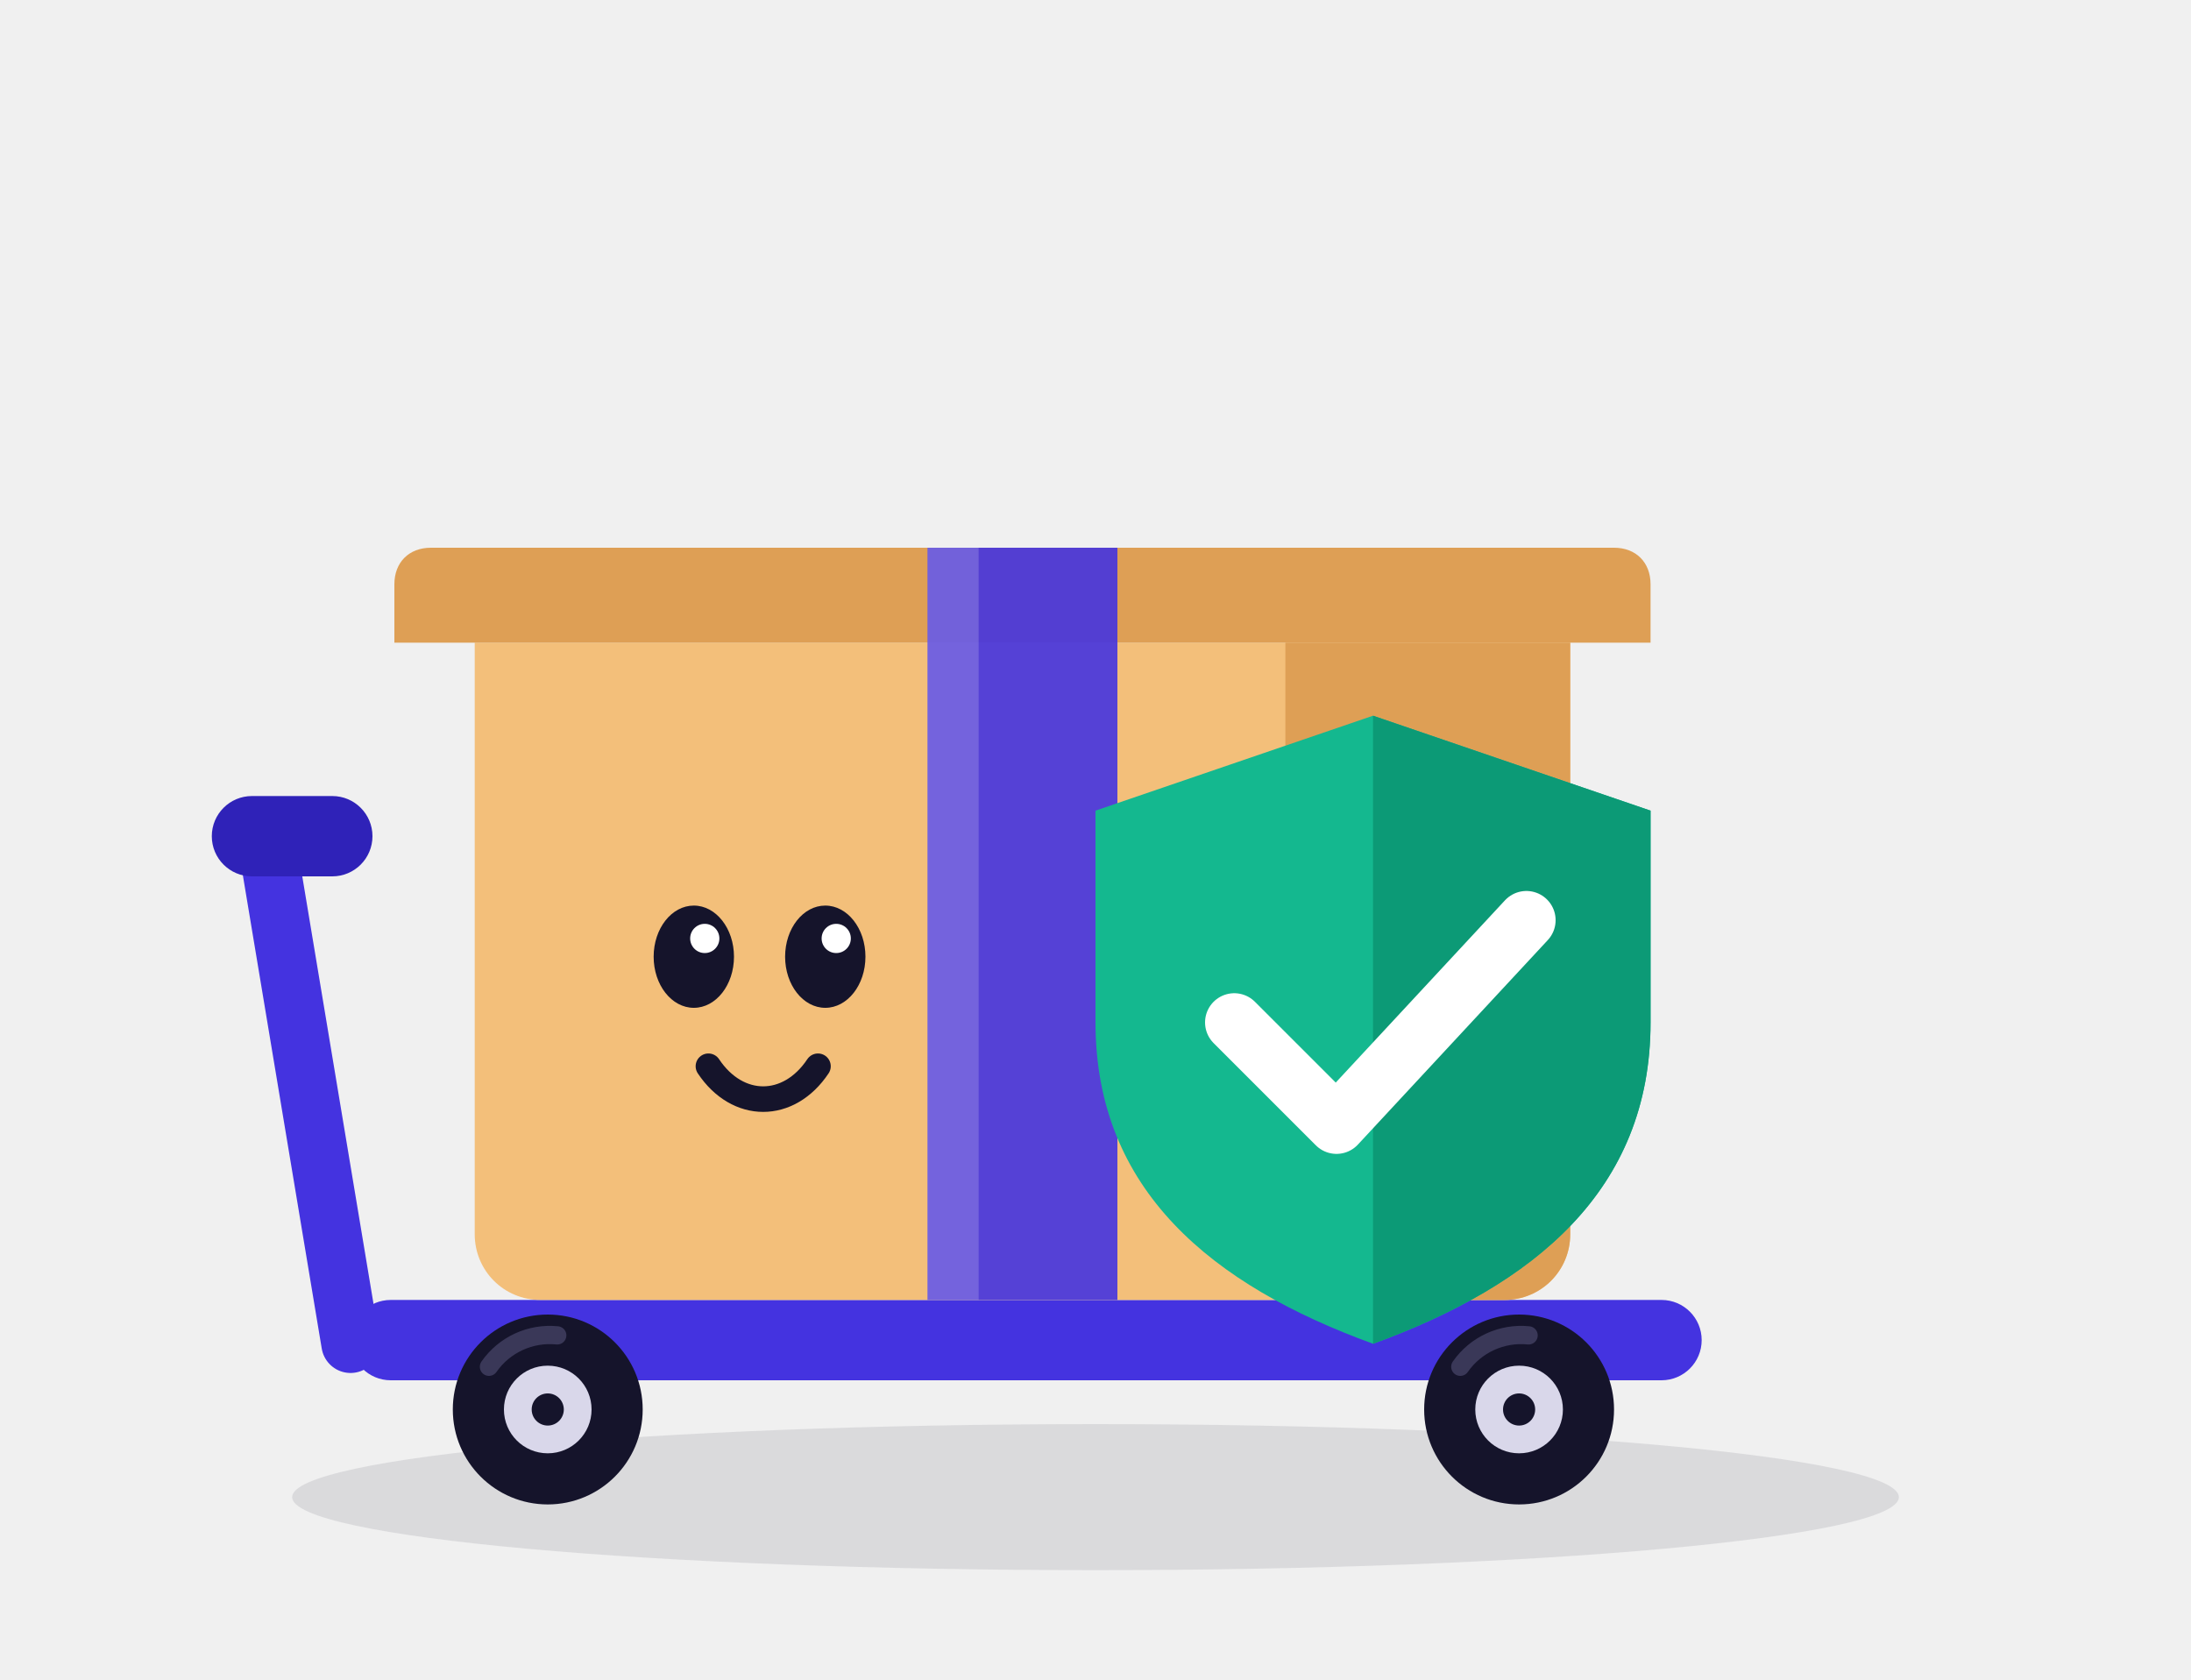
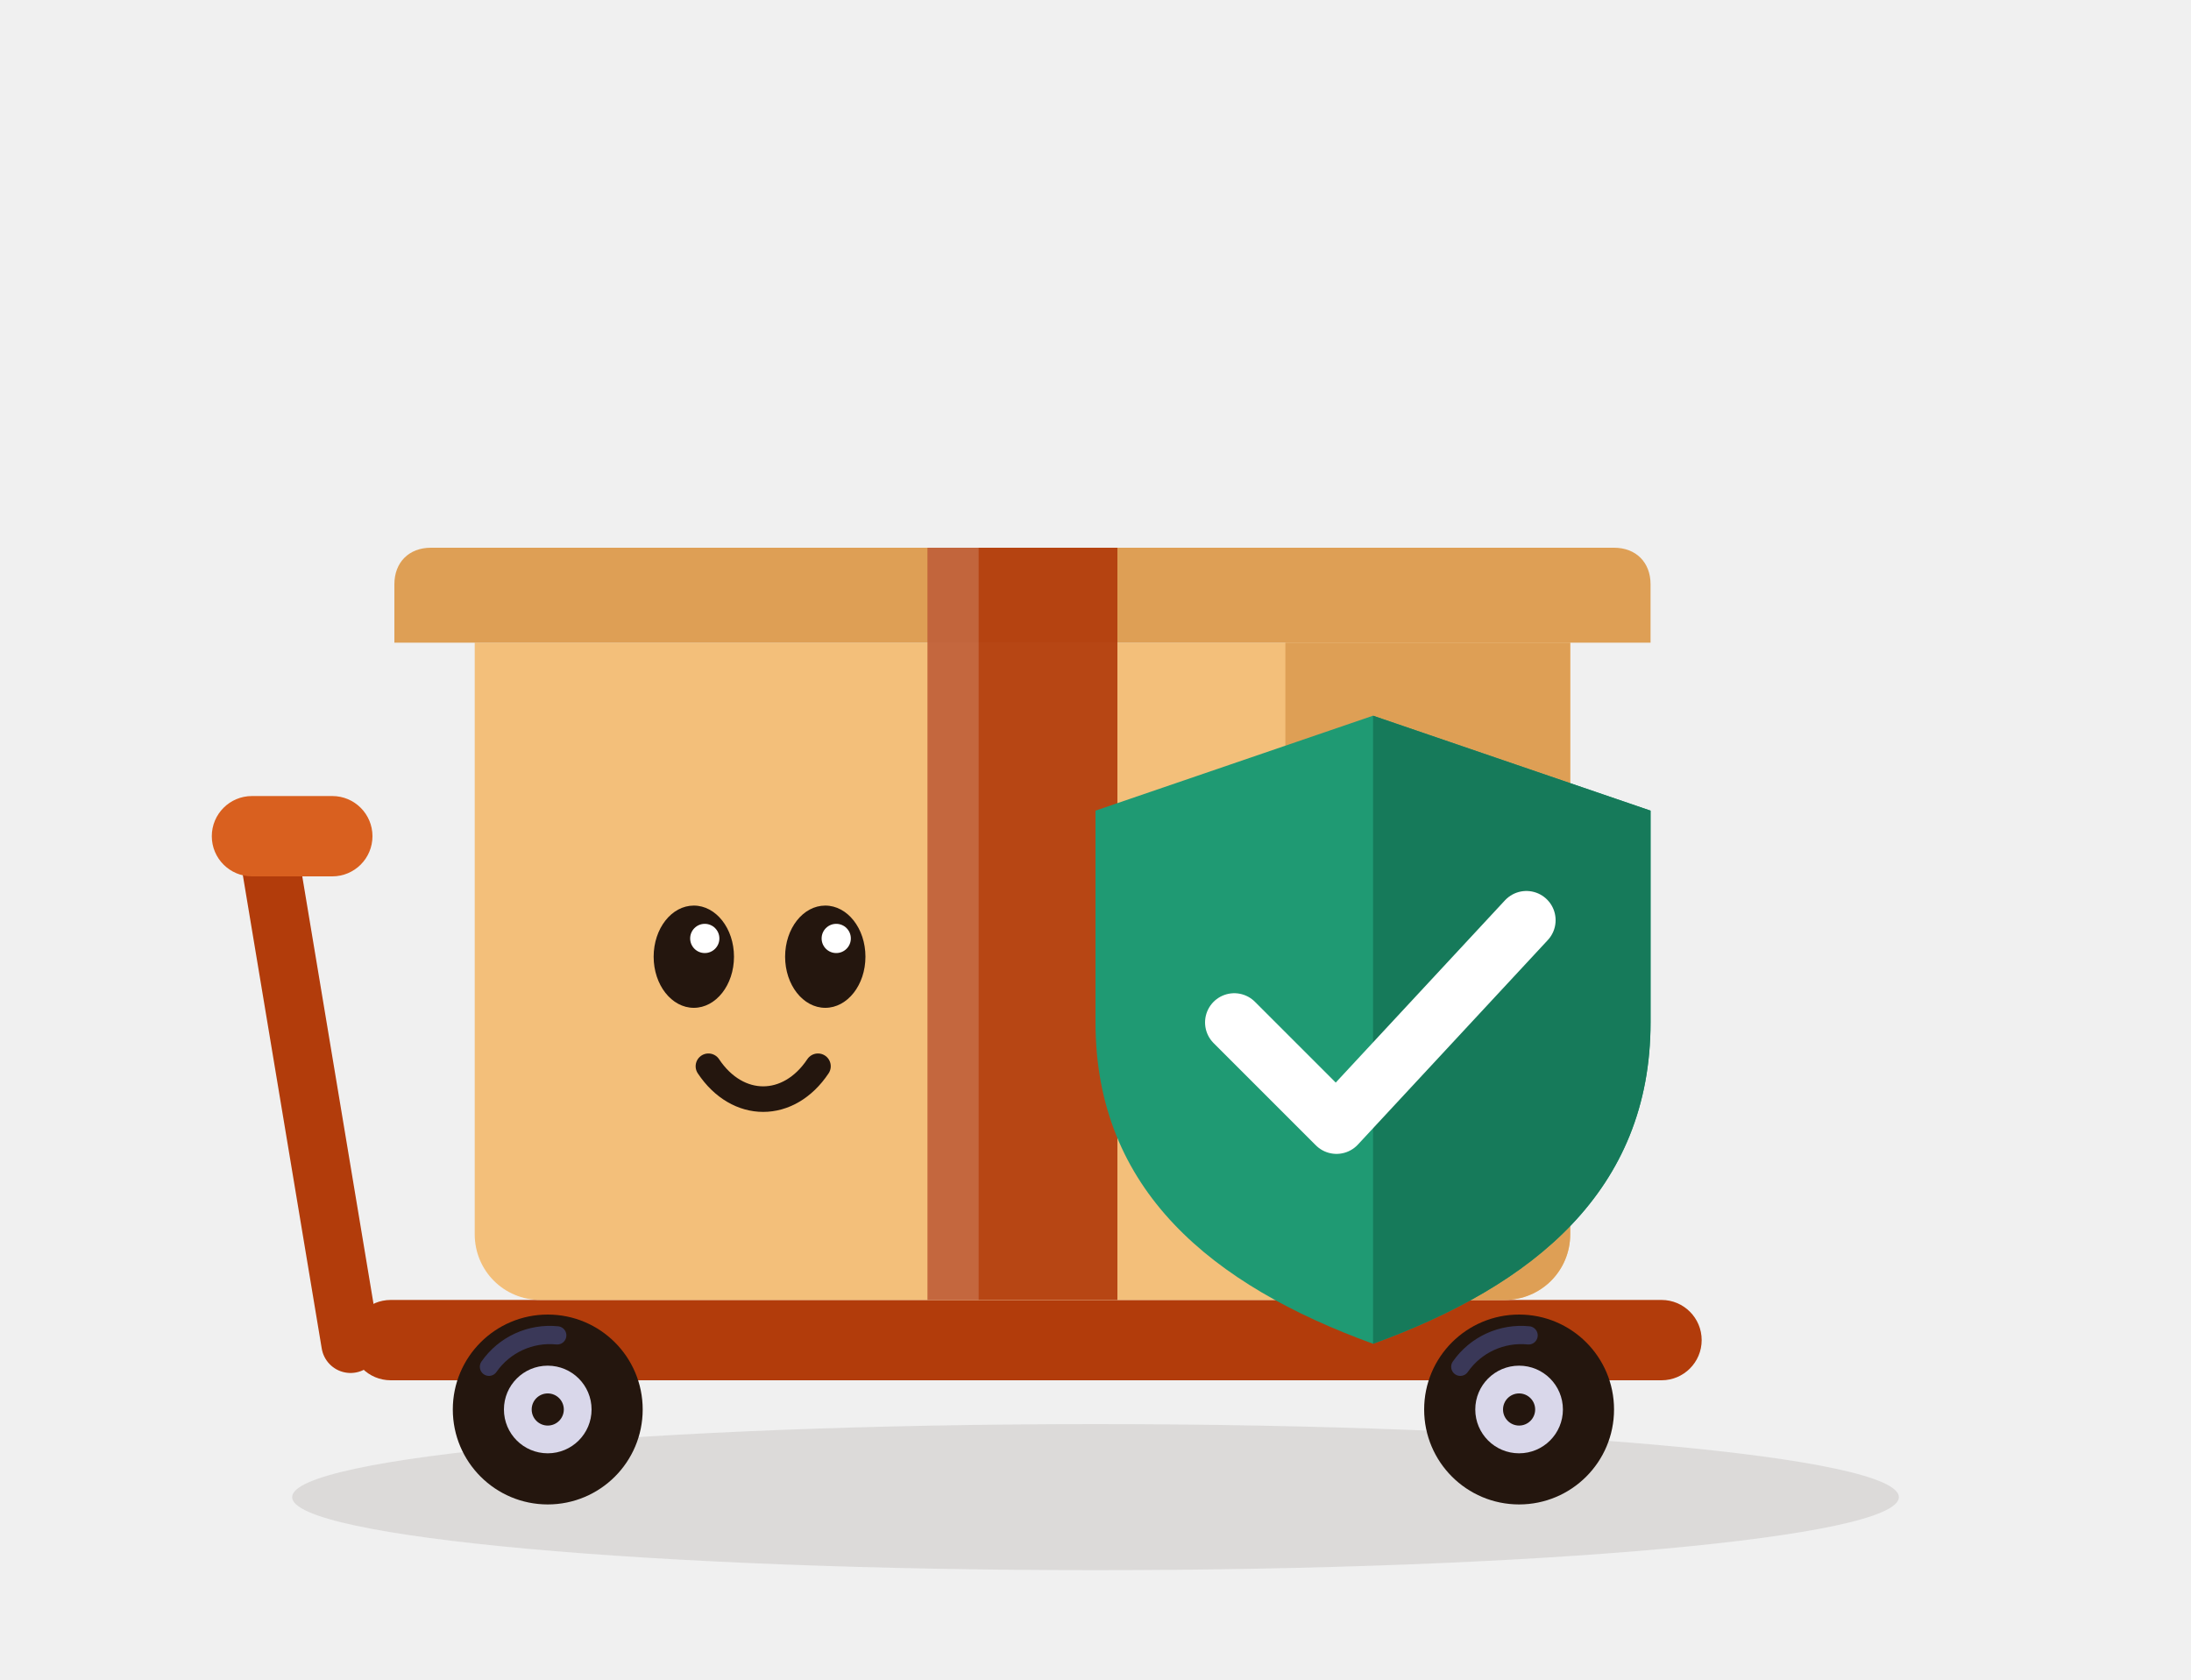
<svg xmlns="http://www.w3.org/2000/svg" viewBox="0 0 600 460" width="600" height="460">
-   <ellipse cx="300" cy="410" rx="220" ry="20" fill="#15142B" opacity=".10" />
-   <rect x="96" y="356" width="370" height="22" rx="11" fill="#4433E0" />
-   <path d="M96 368 L74 236" stroke="#4433E0" stroke-width="16" stroke-linecap="round" />
-   <rect x="58" y="218" width="44" height="22" rx="11" fill="#2F22B8" />
-   <circle cx="150" cy="386" r="26" fill="#15142B" />
+   <ellipse cx="300" cy="410" rx="220" ry="20" fill="#24160E" opacity=".10" />
+   <rect x="96" y="356" width="370" height="22" rx="11" fill="#B23C0B" />
+   <path d="M96 368 L74 236" stroke="#B23C0B" stroke-width="16" stroke-linecap="round" />
+   <rect x="58" y="218" width="44" height="22" rx="11" fill="#D9601F" />
+   <circle cx="150" cy="386" r="26" fill="#24160E" />
  <circle cx="150" cy="386" r="12.0" fill="#D9D7EA" />
-   <circle cx="150" cy="386" r="4.4" fill="#15142B" />
+   <circle cx="150" cy="386" r="4.4" fill="#24160E" />
  <path d="M133.9 374.3 A20.3 20.3 0 0 1 152.6 365.7" fill="none" stroke="#3A3858" stroke-width="5" stroke-linecap="round" />
-   <circle cx="416" cy="386" r="26" fill="#15142B" />
+   <circle cx="416" cy="386" r="26" fill="#24160E" />
  <circle cx="416" cy="386" r="12.0" fill="#D9D7EA" />
-   <circle cx="416" cy="386" r="4.4" fill="#15142B" />
+   <circle cx="416" cy="386" r="4.4" fill="#24160E" />
  <path d="M399.9 374.3 A20.3 20.3 0 0 1 418.6 365.7" fill="none" stroke="#3A3858" stroke-width="5" stroke-linecap="round" />
  <path d="M130 176 L430 176 L430 338 C430 348 422 356 412 356 L148 356 C138 356 130 348 130 338 Z" fill="#F3BF7A" />
  <path d="M352 176 L430 176 L430 338 C430 348 422 356 412 356 L352 356 Z" fill="#DE9F55" />
  <path d="M118 150 L442 150 C448 150 452 154 452 160 L452 176 L108 176 L108 160 C108 154 112 150 118 150 Z" fill="#DE9F55" />
-   <rect x="254" y="150" width="52" height="206" fill="#4433E0" opacity=".9" />
+   <rect x="254" y="150" width="52" height="206" fill="#B23C0B" opacity=".92" />
  <rect x="254" y="150" width="14" height="206" fill="#FFFFFF" opacity=".18" />
-   <ellipse cx="190" cy="262" rx="11" ry="14" fill="#15142B" />
-   <ellipse cx="226" cy="262" rx="11" ry="14" fill="#15142B" />
+   <ellipse cx="190" cy="262" rx="11" ry="14" fill="#24160E" />
+   <ellipse cx="226" cy="262" rx="11" ry="14" fill="#24160E" />
  <circle cx="193" cy="257" r="4" fill="#FFFFFF" />
  <circle cx="229" cy="257" r="4" fill="#FFFFFF" />
-   <path d="M194 292 C202 304 216 304 224 292" fill="none" stroke="#15142B" stroke-width="7" stroke-linecap="round" />
-   <path d="M376 196 L452 222 L452 280 C452 326 420 352 376 368 C332 352 300 326 300 280 L300 222 Z" fill="#14B88F" />
-   <path d="M376 196 L452 222 L452 280 C452 326 420 352 376 368 Z" fill="#0C9A76" />
+   <path d="M194 292 C202 304 216 304 224 292" fill="none" stroke="#24160E" stroke-width="7" stroke-linecap="round" />
+   <path d="M376 196 L452 222 L452 280 C452 326 420 352 376 368 C332 352 300 326 300 280 L300 222 Z" fill="#1F9A73" />
+   <path d="M376 196 L452 222 L452 280 C452 326 420 352 376 368 Z" fill="#167A5A" />
  <path d="M338 280 L366 308 L418 252" fill="none" stroke="#FFFFFF" stroke-width="16" stroke-linecap="round" stroke-linejoin="round" />
</svg>
